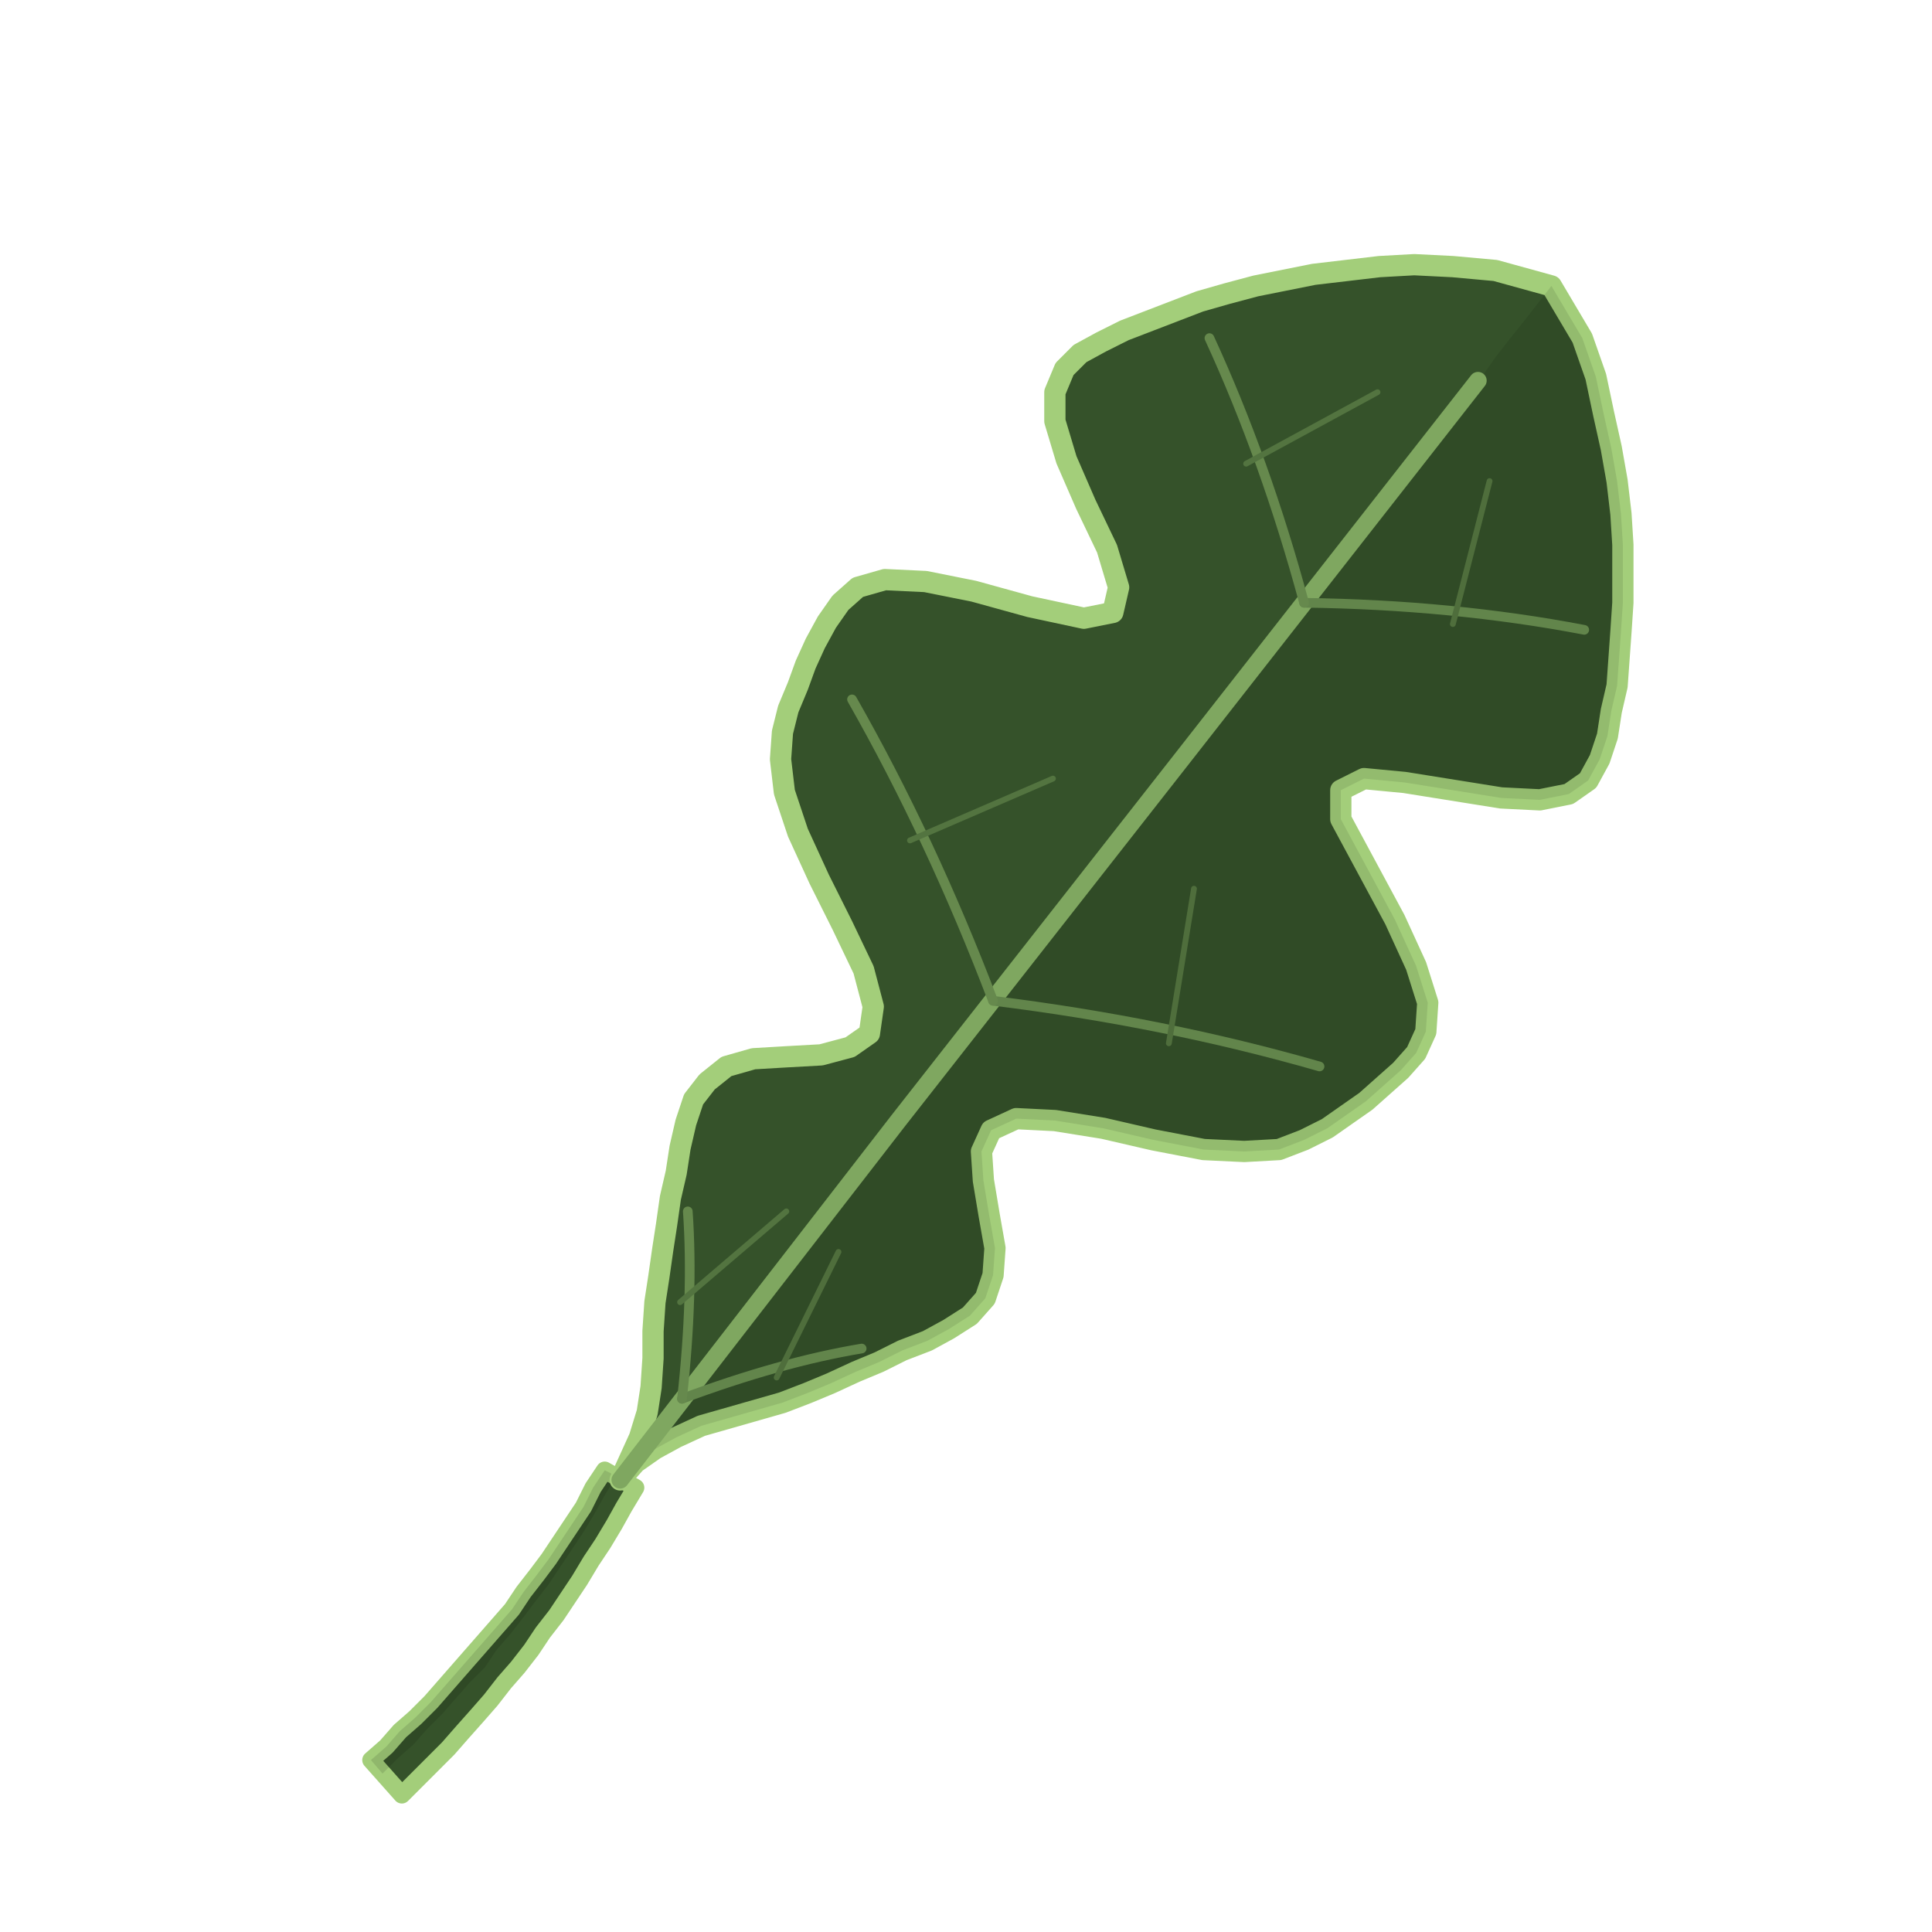
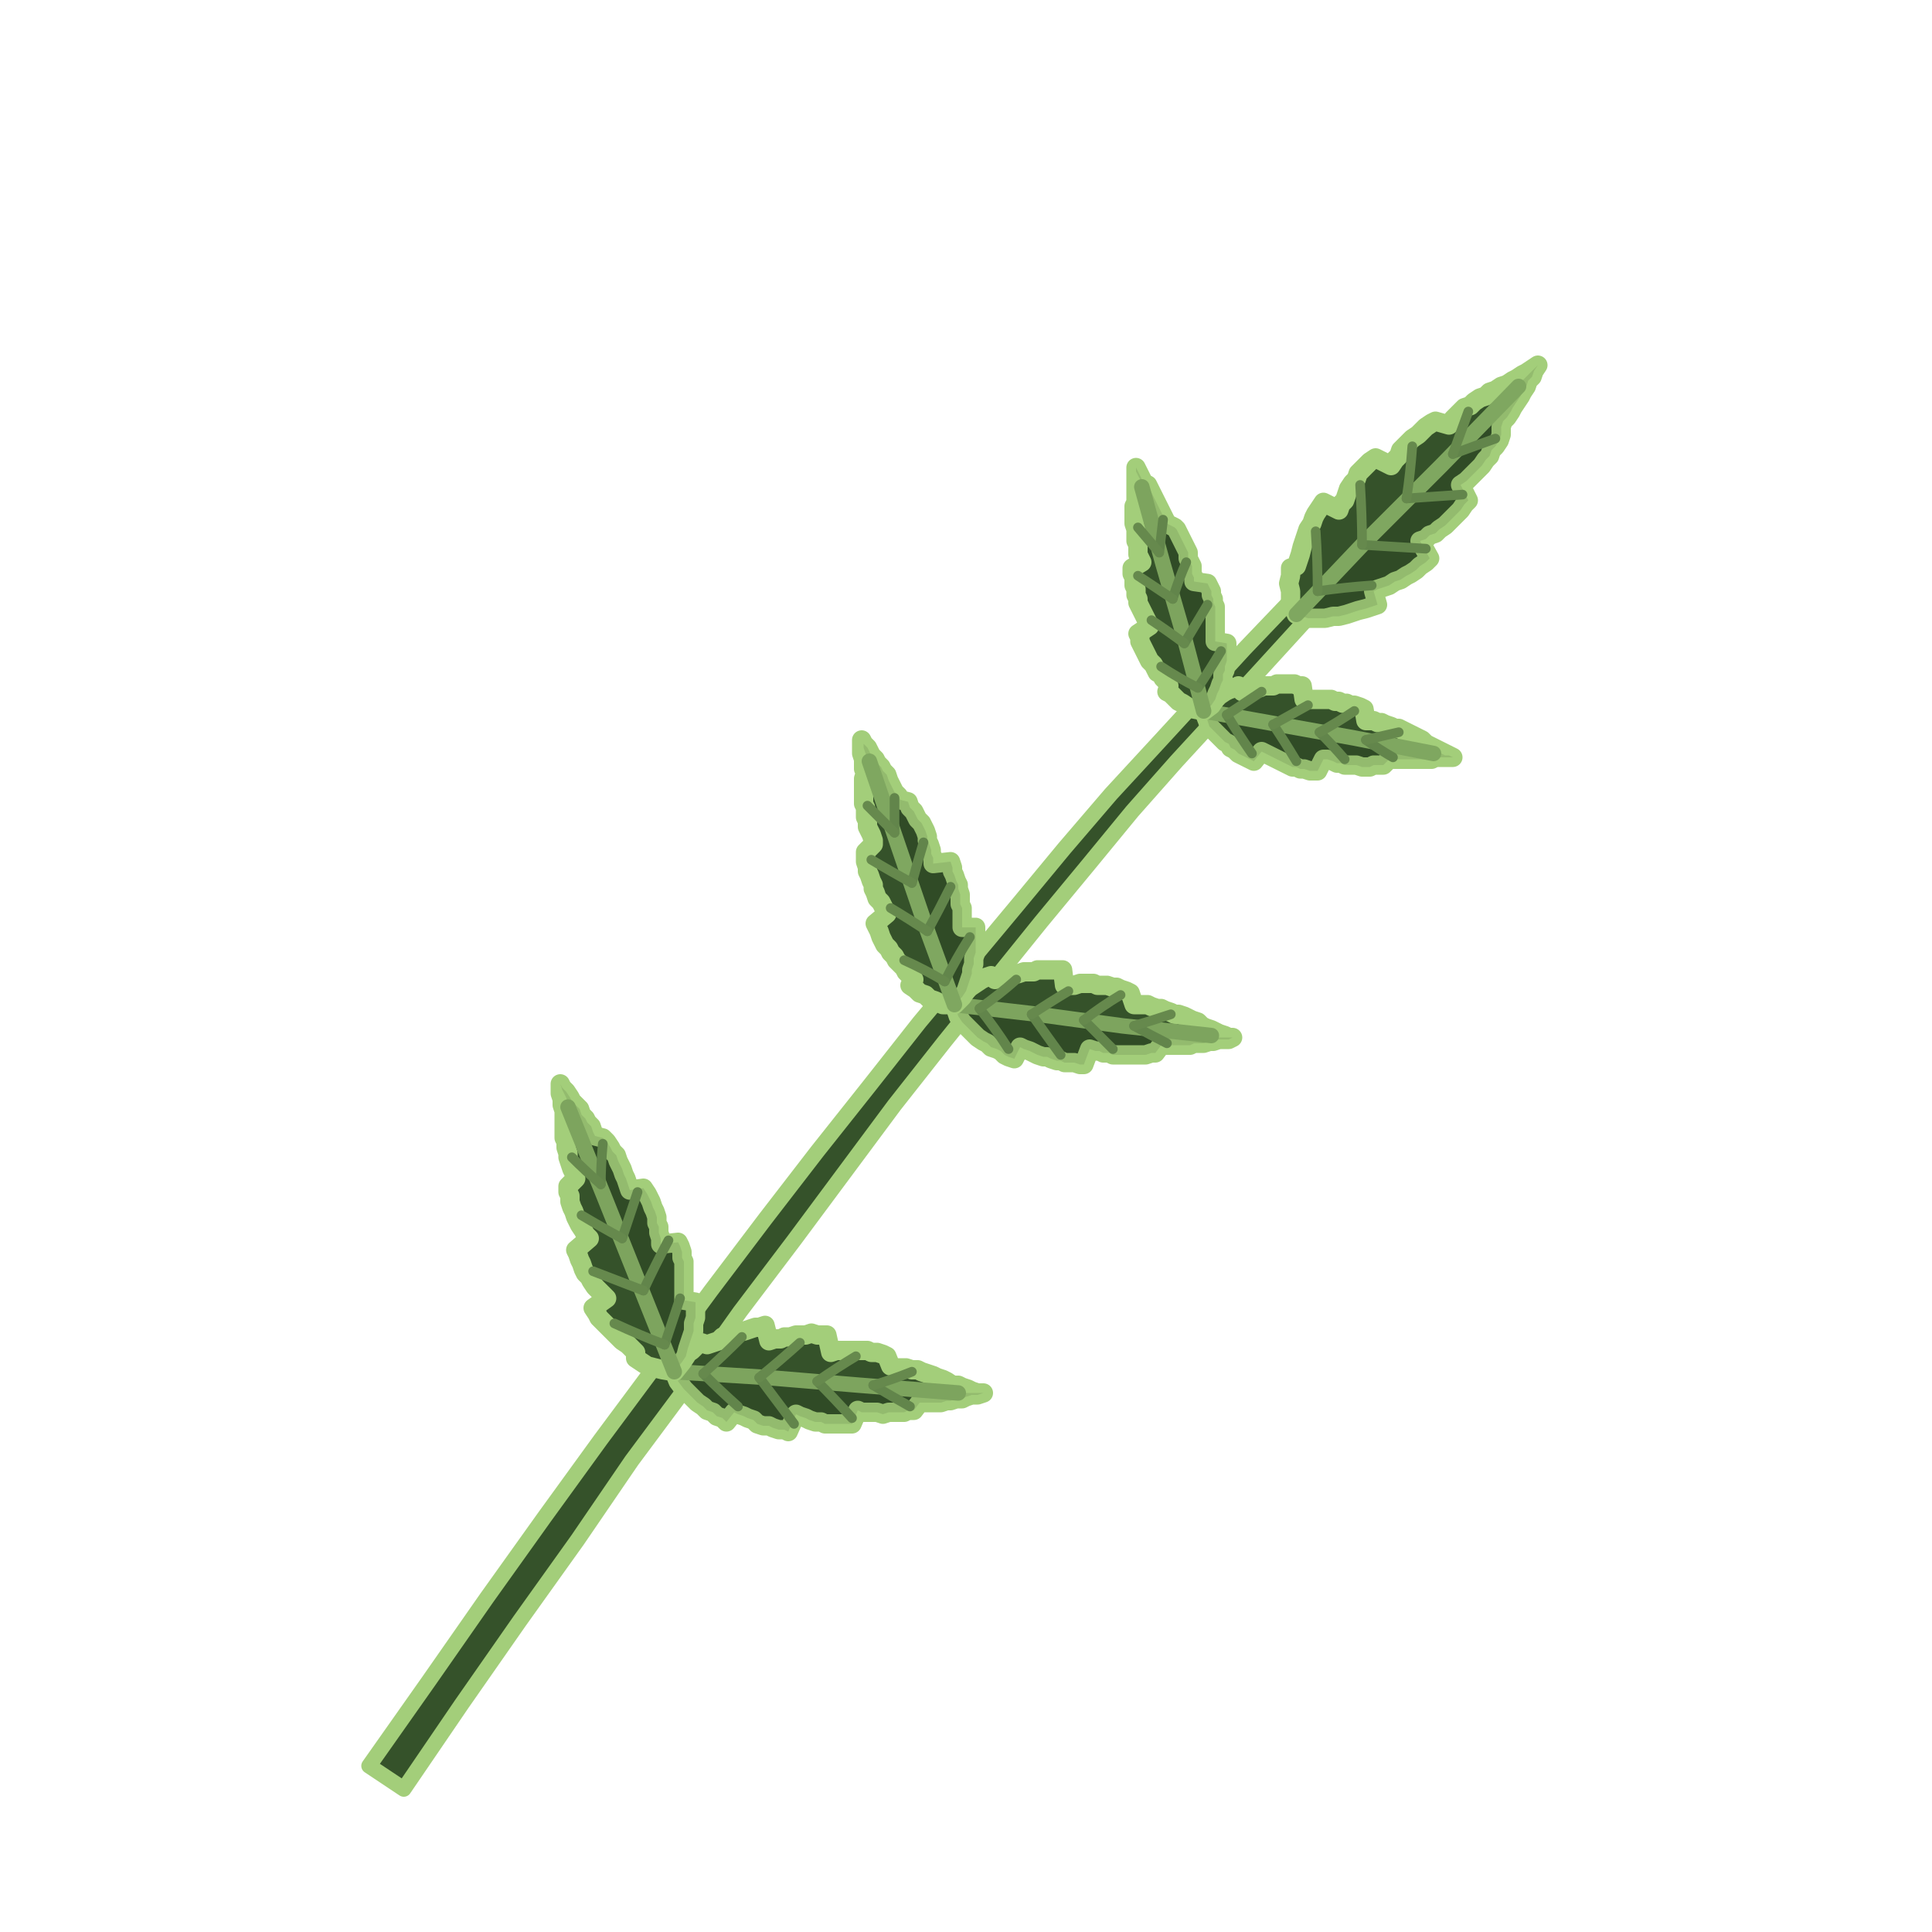
<svg xmlns="http://www.w3.org/2000/svg" width="100" height="100" viewBox="0 0 100 100">
  <g stroke-linecap="round" stroke-linejoin="round">
-     <path d="M20.8,92.9 L21.6,92.1 L22.4,91.3 L23.2,90.5 L23.9,89.7 L24.7,88.8 L25.4,88 L26.1,87.1 L26.8,86.3 L27.5,85.4 L28.1,84.5 L28.8,83.6 L29.4,82.7 L30,81.8 L30.6,80.8 L31.2,79.9 L31.8,78.9 L32.3,78 L32.9,77 L31.3,76.1 L30.7,77 L30.2,78 L29.6,78.9 L29,79.8 L28.4,80.7 L27.8,81.5 L27.1,82.4 L26.5,83.3 L25.8,84.1 L25.1,84.9 L24.4,85.7 L23.7,86.5 L23,87.3 L22.3,88.1 L21.5,88.9 L20.7,89.6 L20,90.4 L19.2,91.1 Z" fill="#35522A" stroke="#A3CE7A" stroke-width="0.9" />
-     <path d="M19.2,91.1 L20,90.4 L20.7,89.6 L21.5,88.9 L22.3,88.1 L23,87.3 L23.7,86.5 L24.4,85.7 L25.1,84.9 L25.8,84.1 L26.5,83.3 L27.1,82.4 L27.8,81.5 L28.4,80.7 L29,79.8 L29.6,78.9 L30.2,78 L30.7,77 L31.3,76.1 L31.9,76.4 L31.3,77.4 L30.8,78.3 L30.2,79.3 L29.6,80.2 L29,81.1 L28.4,82 L27.7,82.9 L27.1,83.7 L26.4,84.6 L25.7,85.4 L25.1,86.3 L24.3,87.1 L23.6,87.9 L22.9,88.7 L22.1,89.5 L21.4,90.3 L20.6,91 L19.8,91.8 Z" fill="#020A06" fill-opacity="0.12" stroke="none" />
-     <path d="M32.1,76.6 L32.9,75.7 L33.9,75 L35,74.4 L36.3,73.8 L37.7,73.4 L39.1,73 L40.5,72.6 L41.8,72.1 L43,71.6 L44.3,71 L45.5,70.5 L46.7,69.9 L48,69.4 L49.1,68.8 L50.2,68.1 L51,67.2 L51.4,66 L51.5,64.6 L51.2,62.9 L50.9,61.1 L50.8,59.6 L51.3,58.5 L52.6,57.9 L54.6,58 L57.1,58.4 L59.7,59 L62.3,59.5 L64.4,59.6 L66.2,59.5 L67.5,59 L68.7,58.4 L69.7,57.7 L70.7,57 L71.6,56.2 L72.5,55.4 L73.3,54.5 L73.8,53.4 L73.9,51.9 L73.3,50 L72.2,47.6 L70.8,45 L69.4,42.4 L69.4,40.9 L70.6,40.3 L72.7,40.5 L75.2,40.9 L77.7,41.3 L79.7,41.4 L81.2,41.1 L82.2,40.4 L82.8,39.3 L83.2,38.1 L83.4,36.8 L83.7,35.5 L83.8,34.1 L83.9,32.7 L84,31.2 L84,29.7 L84,28.2 L83.9,26.6 L83.7,24.9 L83.4,23.2 L83,21.4 L82.6,19.5 L81.9,17.5 L80.3,14.8 L80.3,14.8 L77.4,14 L75.2,13.8 L73.2,13.7 L71.4,13.8 L69.7,14 L68,14.2 L66.5,14.5 L65,14.8 L63.5,15.2 L62.1,15.6 L60.8,16.1 L59.5,16.6 L58.2,17.1 L57,17.7 L55.9,18.3 L55.1,19.1 L54.6,20.3 L54.6,21.8 L55.2,23.8 L56.2,26.1 L57.3,28.4 L57.9,30.4 L57.6,31.7 L56.1,32 L53.3,31.4 L50.4,30.6 L47.9,30.1 L45.8,30 L44.4,30.4 L43.5,31.2 L42.8,32.2 L42.2,33.3 L41.7,34.4 L41.3,35.5 L40.8,36.7 L40.5,37.9 L40.4,39.3 L40.6,41 L41.3,43.1 L42.4,45.5 L43.6,47.9 L44.7,50.2 L45.2,52.1 L45,53.5 L44,54.2 L42.5,54.6 L40.7,54.7 L39,54.8 L37.6,55.2 L36.6,56 L35.9,56.9 L35.5,58.1 L35.2,59.4 L35,60.7 L34.7,62 L34.5,63.4 L34.3,64.7 L34.1,66.1 L33.9,67.4 L33.8,68.9 L33.8,70.3 L33.7,71.8 L33.5,73.1 L33.1,74.4 L32.6,75.5 L32.1,76.6 Z" fill="#35522A" stroke="#A3CE7A" stroke-width="1.1" />
-     <path d="M32.1,76.6 L32.9,75.7 L33.9,75 L35,74.4 L36.3,73.8 L37.7,73.4 L39.1,73 L40.5,72.6 L41.8,72.1 L43,71.6 L44.3,71 L45.5,70.5 L46.7,69.9 L48,69.4 L49.1,68.8 L50.2,68.1 L51,67.2 L51.4,66 L51.5,64.6 L51.2,62.9 L50.9,61.1 L50.8,59.6 L51.3,58.5 L52.6,57.9 L54.6,58 L57.1,58.4 L59.7,59 L62.3,59.5 L64.4,59.6 L66.2,59.5 L67.5,59 L68.7,58.4 L69.7,57.7 L70.7,57 L71.6,56.2 L72.5,55.4 L73.3,54.5 L73.8,53.4 L73.9,51.9 L73.3,50 L72.2,47.6 L70.8,45 L69.4,42.4 L69.4,40.9 L70.6,40.3 L72.7,40.5 L75.2,40.9 L77.7,41.3 L79.7,41.4 L81.2,41.1 L82.2,40.4 L82.8,39.3 L83.2,38.1 L83.4,36.8 L83.7,35.5 L83.8,34.1 L83.9,32.7 L84,31.2 L84,29.7 L84,28.2 L83.9,26.6 L83.7,24.9 L83.4,23.2 L83,21.4 L82.6,19.5 L81.9,17.5 L80.3,14.8 L80.3,14.8 L79.6,15.7 L78.9,16.6 L78.1,17.6 L77.4,18.5 L76.7,19.5 L75.9,20.4 L75.2,21.3 L74.5,22.3 L73.8,23.2 L73,24.1 L72.3,25.1 L71.6,26 L70.8,26.9 L70.1,27.9 L69.4,28.8 L68.6,29.8 L67.9,30.7 L67.2,31.6 L66.4,32.6 L65.7,33.5 L65,34.4 L64.2,35.4 L63.5,36.3 L62.8,37.2 L62.1,38.2 L61.3,39.1 L60.6,40 L59.9,41 L59.1,41.9 L58.4,42.9 L57.7,43.8 L56.9,44.7 L56.2,45.7 L55.5,46.6 L54.7,47.5 L54,48.5 L53.3,49.4 L52.5,50.3 L51.8,51.3 L51.1,52.2 L50.4,53.2 L49.6,54.1 L48.9,55 L48.2,56 L47.4,56.9 L46.7,57.8 L46,58.8 L45.2,59.7 L44.5,60.6 L43.8,61.6 L43,62.5 L42.3,63.5 L41.6,64.4 L40.8,65.3 L40.1,66.3 L39.4,67.2 L38.6,68.1 L37.9,69.1 L37.2,70 L36.5,70.9 L35.7,71.9 L35,72.8 L34.3,73.7 L33.5,74.7 L32.8,75.6 L32.1,76.6 Z" fill="#020A06" fill-opacity="0.1" stroke="none" />
-     <path d="M32.1,76.6 L46.5,58 L61,39.5 L76.5,19.7" fill="none" stroke="#7FA760" stroke-width="0.9" />
-     <path d="M35.3,72.4 Q40.4,70.5 44.6,69.8" fill="none" stroke="#62854B" stroke-width="0.5" />
-     <path d="M40.2,71.3 L43.4,64.8" fill="none" stroke="#4F6E3C" stroke-width="0.3" />
-     <path d="M35.3,72.4 Q35.9,67 35.6,62.7" fill="none" stroke="#66894D" stroke-width="0.5" />
-     <path d="M35.2,67.4 L40.7,62.7" fill="none" stroke="#537440" stroke-width="0.3" />
-     <path d="M51.4,51.8 Q60.3,52.9 68.3,55.2" fill="none" stroke="#62854B" stroke-width="0.5" />
-     <path d="M60.5,54 L61.8,46" fill="none" stroke="#4F6E3C" stroke-width="0.3" />
-     <path d="M51.4,51.8 Q48.2,43.4 44.1,36.2" fill="none" stroke="#66894D" stroke-width="0.5" />
-     <path d="M47.1,43.5 L54.5,40.3" fill="none" stroke="#537440" stroke-width="0.3" />
-     <path d="M67.5,31.2 Q75.2,31.3 82,32.6" fill="none" stroke="#62854B" stroke-width="0.5" />
-     <path d="M75.2,32.3 L77.1,24.9" fill="none" stroke="#4F6E3C" stroke-width="0.3" />
-     <path d="M67.5,31.2 Q65.5,23.8 62.6,17.5" fill="none" stroke="#66894D" stroke-width="0.5" />
-     <path d="M64.5,24 L71.3,20.3" fill="none" stroke="#537440" stroke-width="0.3" />
+     <path d="M20.9,92.6 L23.9,88.2 L26.9,83.9 L29.9,79.7 L32.7,75.6 L35.6,71.7 L38.3,67.9 L41.1,64.2 L43.7,60.7 L46.3,57.2 L48.9,53.9 L51.4,50.8 L53.9,47.7 L56.3,44.8 L58.6,42 L60.9,39.4 L63.2,36.9 L65.4,34.5 L67.5,32.2 L66.6,31.3 L64.4,33.6 L62.2,36 L59.9,38.5 L57.5,41.1 L55.1,43.9 L52.7,46.8 L50.2,49.8 L47.6,52.9 L45,56.2 L42.3,59.6 L39.6,63.1 L36.8,66.8 L34,70.6 L31.1,74.5 L28.2,78.5 L25.2,82.7 L22.2,87 L19.1,91.4 Z" fill="#35522A" stroke="#A3CE7A" stroke-width="0.8" />
+     <path d="M34.9,71 L35.1,71.5 L35.4,71.9 L35.6,72.1 L35.9,72.4 L36.1,72.6 L36.4,72.8 L36.6,73 L36.9,73.1 L37.1,73.3 L37.4,73.4 L37.6,73.6 L38,73.1 L38.2,73.2 L38.5,73.3 L38.7,73.4 L39,73.5 L39.2,73.7 L39.5,73.8 L39.8,73.8 L40,73.9 L40.3,74 L40.6,74 L40.8,74.1 L41.2,73.2 L41.4,73.3 L41.7,73.4 L41.9,73.5 L42.2,73.6 L42.5,73.6 L42.7,73.7 L43,73.7 L43.3,73.7 L43.5,73.7 L43.8,73.7 L44.1,73.7 L44.4,73 L44.6,73.1 L44.9,73.1 L45.2,73.1 L45.4,73.1 L45.7,73.2 L46,73.1 L46.2,73.1 L46.5,73.1 L46.8,73.1 L47,73 L47.3,73 L47.6,72.6 L47.9,72.6 L48.1,72.6 L48.4,72.6 L48.7,72.6 L49,72.5 L49.2,72.5 L49.5,72.4 L49.8,72.4 L50,72.3 L50.3,72.2 L50.6,72.2 L50.9,72.1 L50.9,72.1 L50.6,72.1 L50.3,72 L50.1,71.9 L49.8,71.8 L49.6,71.7 L49.3,71.7 L49,71.5 L48.8,71.4 L48.5,71.3 L48.3,71.2 L48,71.1 L47.7,71 L47.5,70.9 L47.2,70.9 L46.9,70.8 L46.7,70.8 L46.4,70.8 L46.1,70.7 L45.9,70.2 L45.7,70.1 L45.4,70 L45.1,70 L44.9,69.9 L44.6,69.9 L44.3,69.9 L44.1,69.9 L43.8,69.9 L43.5,69.9 L43.3,69.9 L43,70 L42.8,69.1 L42.5,69.1 L42.3,69.1 L42,69 L41.7,69.1 L41.5,69.1 L41.2,69.1 L40.9,69.2 L40.6,69.2 L40.4,69.3 L40.1,69.3 L39.8,69.4 L39.6,68.6 L39.3,68.7 L39.1,68.7 L38.8,68.8 L38.5,68.9 L38.3,68.9 L38,69 L37.7,69.1 L37.4,69.2 L37.2,69.4 L36.9,69.5 L36.6,69.6 L36.3,69.5 L36.1,69.6 L35.8,69.9 L35.5,70.1 L35.2,70.4 L34.9,71 Z" fill="#35522A" stroke="#A3CE7A" stroke-width="1" />
+     <path d="M34.9,71 L35.1,71.5 L35.4,71.9 L35.6,72.1 L35.9,72.4 L36.1,72.6 L36.4,72.8 L36.6,73 L36.9,73.1 L37.1,73.3 L37.4,73.4 L37.6,73.6 L38,73.1 L38.2,73.2 L38.5,73.3 L38.7,73.4 L39,73.5 L39.2,73.7 L39.5,73.8 L39.8,73.8 L40,73.9 L40.3,74 L40.6,74 L40.8,74.1 L41.2,73.2 L41.4,73.3 L41.7,73.4 L41.9,73.5 L42.2,73.6 L42.5,73.6 L42.7,73.7 L43,73.7 L43.3,73.7 L43.5,73.7 L43.8,73.7 L44.1,73.7 L44.4,73 L44.6,73.1 L44.9,73.1 L45.2,73.1 L45.4,73.1 L45.7,73.2 L46,73.1 L46.2,73.1 L46.5,73.1 L46.8,73.1 L47,73 L47.3,73 L47.6,72.6 L47.9,72.6 L48.1,72.6 L48.4,72.6 L48.7,72.6 L49,72.5 L49.2,72.5 L49.5,72.4 L49.8,72.4 L50,72.3 L50.3,72.2 L50.6,72.2 L50.9,72.1 L50.9,72.1 L50.6,72.1 L50.3,72.1 L50.1,72.1 L49.8,72.1 L49.5,72 L49.3,72 L49,72 L48.7,72 L48.5,72 L48.2,72 L47.9,71.9 L47.7,71.9 L47.4,71.9 L47.1,71.9 L46.9,71.9 L46.6,71.8 L46.3,71.8 L46.1,71.8 L45.8,71.8 L45.5,71.8 L45.3,71.7 L45,71.7 L44.7,71.7 L44.5,71.7 L44.2,71.7 L43.9,71.6 L43.7,71.6 L43.4,71.6 L43.1,71.6 L42.9,71.6 L42.6,71.5 L42.3,71.5 L42.1,71.5 L41.8,71.5 L41.5,71.5 L41.3,71.4 L41,71.4 L40.8,71.4 L40.5,71.4 L40.2,71.4 L40,71.3 L39.7,71.3 L39.4,71.3 L39.2,71.3 L38.9,71.3 L38.6,71.2 L38.4,71.2 L38.1,71.2 L37.8,71.2 L37.6,71.2 L37.3,71.1 L37,71.1 L36.8,71.1 L36.5,71.1 L36.2,71.1 L36,71 L35.7,71 L35.4,71 L35.2,71 L34.9,71 Z" fill="#020A06" fill-opacity="0.1" stroke="none" />
+     <path d="M34.9,71 L39.7,71.3 L44.5,71.7 L49.6,72.1" fill="none" stroke="#7DA45E" stroke-width="0.8" />
+     <path d="M36.4,71.1 Q37.3,72 38.2,72.8" fill="none" stroke="#62854B" stroke-width="0.5" />
+     <path d="M36.4,71.1 Q37.4,70.2 38.4,69.2" fill="none" stroke="#66894D" stroke-width="0.5" />
+     <path d="M39.3,71.3 Q40.2,72.5 41.1,73.7" fill="none" stroke="#62854B" stroke-width="0.5" />
+     <path d="M39.3,71.3 Q40.4,70.4 41.4,69.5" fill="none" stroke="#66894D" stroke-width="0.5" />
+     <path d="M42.3,71.5 Q43.2,72.4 44.1,73.4" fill="none" stroke="#62854B" stroke-width="0.5" />
+     <path d="M42.3,71.5 Q43.3,70.8 44.3,70.2" fill="none" stroke="#66894D" stroke-width="0.5" />
+     <path d="M45.2,71.7 Q46.2,72.3 47.1,72.8" fill="none" stroke="#62854B" stroke-width="0.5" />
+     <path d="M45.2,71.7 Q46.2,71.4 47.2,71" fill="none" stroke="#66894D" stroke-width="0.5" />
+     <path d="M34.9,71 L35.3,70.5 L35.5,70.2 L35.6,69.8 L35.7,69.5 L35.8,69.2 L35.9,68.9 L35.9,68.5 L36,68.2 L36,67.9 L36,67.6 L36,67.4 L35.4,67.3 L35.4,67 L35.4,66.7 L35.4,66.4 L35.4,66.2 L35.4,65.9 L35.4,65.6 L35.4,65.3 L35.3,65.1 L35.3,64.8 L35.2,64.5 L35.1,64.3 L34.2,64.4 L34.2,64.1 L34.1,63.8 L34.1,63.5 L34,63.3 L34,63 L33.9,62.7 L33.8,62.5 L33.7,62.2 L33.6,62 L33.5,61.8 L33.3,61.5 L32.6,61.6 L32.5,61.3 L32.4,61 L32.3,60.8 L32.2,60.5 L32.1,60.3 L32,60.1 L31.9,59.8 L31.7,59.6 L31.6,59.4 L31.4,59.1 L31.2,58.9 L30.8,58.8 L30.7,58.6 L30.6,58.3 L30.4,58.1 L30.3,57.9 L30.1,57.7 L30,57.4 L29.8,57.2 L29.6,57 L29.5,56.8 L29.3,56.5 L29.1,56.3 L29,56.1 L29,56.1 L29,56.4 L29,56.6 L29.1,56.9 L29.1,57.2 L29.2,57.5 L29.2,57.7 L29.2,58 L29.2,58.3 L29.2,58.6 L29.2,58.9 L29.3,59.1 L29.3,59.4 L29.4,59.7 L29.4,59.9 L29.5,60.2 L29.6,60.5 L29.7,60.7 L29.8,61 L29.4,61.4 L29.4,61.7 L29.5,61.9 L29.5,62.2 L29.6,62.5 L29.7,62.7 L29.8,63 L29.9,63.2 L30,63.4 L30.2,63.7 L30.3,63.9 L30.5,64.1 L29.8,64.7 L29.9,64.9 L30,65.2 L30.1,65.4 L30.2,65.7 L30.3,65.9 L30.5,66.1 L30.6,66.3 L30.8,66.6 L31,66.8 L31.2,67 L31.4,67.2 L30.7,67.7 L30.9,68 L31,68.2 L31.2,68.4 L31.4,68.6 L31.6,68.8 L31.8,69 L32,69.2 L32.2,69.4 L32.5,69.6 L32.7,69.8 L32.9,70 L32.9,70.3 L33.2,70.5 L33.5,70.7 L33.9,70.8 L34.3,70.9 L34.9,71 Z" fill="#35522A" stroke="#A3CE7A" stroke-width="1" />
+     <path d="M34.9,71 L35.3,70.5 L35.5,70.2 L35.6,69.8 L35.7,69.5 L35.8,69.2 L35.9,68.9 L35.9,68.5 L36,68.2 L36,67.9 L36,67.6 L36,67.4 L35.4,67.3 L35.4,67 L35.4,66.7 L35.4,66.4 L35.4,66.2 L35.4,65.9 L35.4,65.6 L35.4,65.3 L35.3,65.1 L35.3,64.8 L35.2,64.5 L35.1,64.3 L34.2,64.4 L34.2,64.1 L34.1,63.8 L34.1,63.5 L34,63.3 L34,63 L33.9,62.7 L33.8,62.5 L33.7,62.2 L33.6,62 L33.5,61.8 L33.3,61.5 L32.6,61.6 L32.5,61.3 L32.4,61 L32.3,60.8 L32.2,60.5 L32.1,60.3 L32,60.1 L31.9,59.8 L31.7,59.6 L31.6,59.4 L31.4,59.1 L31.2,58.9 L30.8,58.8 L30.7,58.6 L30.6,58.3 L30.4,58.1 L30.3,57.9 L30.1,57.7 L30,57.4 L29.8,57.2 L29.6,57 L29.5,56.8 L29.3,56.5 L29.1,56.3 L29,56.1 L29,56.1 L29.1,56.4 L29.2,56.6 L29.3,56.8 L29.4,57.1 L29.5,57.3 L29.6,57.6 L29.7,57.8 L29.8,58.1 L29.9,58.3 L30,58.6 L30.1,58.8 L30.2,59.1 L30.3,59.3 L30.4,59.6 L30.5,59.8 L30.6,60.1 L30.6,60.3 L30.7,60.6 L30.8,60.8 L30.9,61.1 L31,61.3 L31.1,61.6 L31.2,61.8 L31.3,62 L31.4,62.3 L31.5,62.5 L31.6,62.8 L31.7,63 L31.8,63.3 L31.9,63.5 L32,63.8 L32.1,64 L32.2,64.3 L32.3,64.5 L32.4,64.8 L32.5,65 L32.6,65.3 L32.7,65.5 L32.8,65.8 L32.9,66 L33,66.3 L33.1,66.5 L33.2,66.8 L33.3,67 L33.4,67.2 L33.5,67.5 L33.6,67.7 L33.7,68 L33.8,68.2 L33.9,68.5 L34,68.7 L34.1,69 L34.2,69.2 L34.3,69.5 L34.4,69.7 L34.5,70 L34.6,70.2 L34.7,70.5 L34.8,70.7 L34.9,71 Z" fill="#020A06" fill-opacity="0.1" stroke="none" />
+     <path d="M34.9,71 L33.1,66.5 L31.3,62 L29.4,57.3" fill="none" stroke="#7DA45E" stroke-width="0.8" />
+     <path d="M34.4,69.6 Q34.8,68.4 35.2,67.2" fill="none" stroke="#62854B" stroke-width="0.5" />
+     <path d="M34.4,69.6 Q33.1,69.1 31.8,68.5" fill="none" stroke="#66894D" stroke-width="0.5" />
+     <path d="M33.3,66.8 Q33.9,65.5 34.6,64.2" fill="none" stroke="#62854B" stroke-width="0.5" />
+     <path d="M33.3,66.8 Q32,66.3 30.7,65.8" fill="none" stroke="#66894D" stroke-width="0.5" />
+     <path d="M32.2,64.1 Q32.6,62.9 33,61.7" fill="none" stroke="#62854B" stroke-width="0.5" />
+     <path d="M32.2,64.1 Q31.1,63.5 30.1,62.9" fill="none" stroke="#66894D" stroke-width="0.5" />
+     <path d="M31.1,61.3 Q31.1,60.3 31.2,59.2" fill="none" stroke="#62854B" stroke-width="0.5" />
+     <path d="M31.1,61.3 Q30.3,60.6 29.6,59.9" fill="none" stroke="#66894D" stroke-width="0.5" />
+     <path d="M49.4,52 L49.6,52.6 L49.8,52.9 L50,53.1 L50.2,53.3 L50.4,53.5 L50.6,53.7 L50.9,53.9 L51.1,54 L51.3,54.2 L51.6,54.3 L51.8,54.4 L52,54.6 L52.2,54.7 L52.5,54.8 L52.8,54.2 L53,54.3 L53.3,54.4 L53.5,54.5 L53.7,54.6 L54,54.7 L54.2,54.7 L54.4,54.8 L54.7,54.9 L54.9,54.9 L55.1,55 L55.4,55 L55.6,55 L55.9,55.1 L56.1,55.1 L56.4,54.3 L56.7,54.4 L56.9,54.4 L57.1,54.5 L57.4,54.5 L57.6,54.6 L57.9,54.6 L58.1,54.6 L58.4,54.6 L58.6,54.6 L58.8,54.6 L59.1,54.6 L59.3,54.6 L59.6,54.5 L59.8,54.5 L60.1,54.1 L60.4,54.1 L60.6,54.1 L60.9,54.1 L61.1,54.1 L61.4,54.1 L61.6,54.1 L61.8,54 L62.1,54 L62.3,54 L62.6,53.9 L62.8,53.9 L63.1,53.8 L63.3,53.8 L63.6,53.8 L63.8,53.7 L63.8,53.7 L63.6,53.7 L63.4,53.6 L63.1,53.5 L62.9,53.4 L62.7,53.3 L62.4,53.2 L62.2,53.1 L62,52.9 L61.7,52.8 L61.5,52.7 L61.3,52.6 L61,52.5 L60.8,52.5 L60.6,52.4 L60.3,52.3 L60.1,52.2 L59.9,52.2 L59.6,52.1 L59.4,52 L59.2,52 L58.9,52 L58.7,52 L58.5,51.4 L58.3,51.3 L58,51.2 L57.8,51.1 L57.6,51.1 L57.3,51 L57.1,51 L56.8,51 L56.6,50.9 L56.3,50.9 L56.1,50.9 L55.9,50.9 L55.6,51 L55.4,51 L55.1,51 L55,50.2 L54.7,50.2 L54.5,50.2 L54.2,50.2 L54,50.2 L53.7,50.2 L53.5,50.3 L53.2,50.3 L53,50.3 L52.7,50.4 L52.5,50.4 L52.2,50.5 L52,50.6 L51.7,50.6 L51.5,50.7 L51.3,50.5 L51,50.6 L50.8,50.7 L50.5,50.9 L50.2,51.1 L50,51.3 L49.7,51.5 L49.4,52 Z" fill="#35522A" stroke="#A3CE7A" stroke-width="1" />
+     <path d="M49.4,52 L49.6,52.6 L49.8,52.9 L50,53.1 L50.2,53.3 L50.4,53.5 L50.6,53.7 L50.9,53.9 L51.1,54 L51.3,54.2 L51.6,54.3 L51.8,54.4 L52,54.6 L52.2,54.7 L52.5,54.8 L52.8,54.2 L53,54.3 L53.3,54.4 L53.5,54.5 L53.7,54.6 L54,54.7 L54.2,54.7 L54.4,54.8 L54.7,54.9 L54.9,54.9 L55.1,55 L55.4,55 L55.6,55 L55.9,55.1 L56.1,55.1 L56.4,54.3 L56.7,54.4 L56.9,54.4 L57.1,54.5 L57.4,54.5 L57.6,54.6 L57.9,54.6 L58.1,54.6 L58.4,54.6 L58.6,54.6 L58.8,54.6 L59.1,54.6 L59.3,54.6 L59.6,54.5 L59.8,54.5 L60.1,54.1 L60.4,54.1 L60.6,54.1 L60.9,54.1 L61.1,54.1 L61.4,54.1 L61.6,54.1 L61.8,54 L62.1,54 L62.3,54 L62.6,53.9 L62.8,53.9 L63.1,53.8 L63.3,53.8 L63.6,53.8 L63.8,53.7 L63.8,53.7 L63.6,53.7 L63.4,53.7 L63.1,53.7 L62.9,53.6 L62.6,53.6 L62.4,53.6 L62.1,53.5 L61.9,53.5 L61.7,53.5 L61.4,53.5 L61.2,53.4 L60.9,53.4 L60.7,53.4 L60.5,53.3 L60.2,53.3 L60,53.3 L59.7,53.3 L59.5,53.2 L59.3,53.2 L59,53.2 L58.8,53.1 L58.5,53.1 L58.3,53.1 L58.1,53.1 L57.8,53 L57.6,53 L57.3,53 L57.1,52.9 L56.8,52.9 L56.6,52.9 L56.4,52.9 L56.1,52.8 L55.9,52.8 L55.6,52.8 L55.4,52.7 L55.2,52.7 L54.9,52.7 L54.7,52.7 L54.4,52.6 L54.2,52.6 L54,52.6 L53.7,52.5 L53.5,52.5 L53.2,52.5 L53,52.5 L52.8,52.4 L52.5,52.4 L52.3,52.4 L52,52.3 L51.8,52.3 L51.5,52.3 L51.3,52.3 L51.1,52.2 L50.8,52.2 L50.6,52.2 L50.3,52.1 L50.1,52.1 L49.9,52.1 L49.6,52.1 L49.4,52 Z" fill="#020A06" fill-opacity="0.1" stroke="none" />
+     <path d="M49.4,52 L53.7,52.5 L58.1,53.1 L62.7,53.6" fill="none" stroke="#7DA45E" stroke-width="0.8" />
+     <path d="M50.7,52.2 Q51.5,53.2 52.2,54.3" fill="none" stroke="#62854B" stroke-width="0.5" />
+     <path d="M50.7,52.2 Q51.7,51.5 52.6,50.7" fill="none" stroke="#66894D" stroke-width="0.5" />
+     <path d="M53.4,52.5 Q54.1,53.5 54.9,54.6" fill="none" stroke="#62854B" stroke-width="0.5" />
+     <path d="M53.4,52.5 Q54.3,51.9 55.3,51.3" fill="none" stroke="#66894D" stroke-width="0.5" />
+     <path d="M56.1,52.8 Q56.9,53.6 57.6,54.3" fill="none" stroke="#62854B" stroke-width="0.5" />
+     <path d="M56.1,52.8 Q57,52.1 58,51.5" fill="none" stroke="#66894D" stroke-width="0.5" />
+     <path d="M58.7,53.1 Q59.6,53.6 60.4,54" fill="none" stroke="#62854B" stroke-width="0.5" />
+     <path d="M58.7,53.1 Q59.7,52.8 60.6,52.5" fill="none" stroke="#66894D" stroke-width="0.5" />
+     <path d="M49.4,52 L49.8,51.6 L50,51.3 L50.1,51 L50.2,50.7 L50.3,50.4 L50.3,50.2 L50.4,49.9 L50.4,49.6 L50.5,49.3 L50.5,49.1 L50.5,48.8 L50.5,48.5 L50.5,48.3 L50.5,48 L49.8,48 L49.8,47.8 L49.8,47.5 L49.8,47.3 L49.8,47 L49.7,46.8 L49.7,46.5 L49.7,46.3 L49.6,46 L49.6,45.8 L49.5,45.6 L49.4,45.3 L49.3,45.1 L49.3,44.9 L49.2,44.6 L48.3,44.7 L48.3,44.4 L48.2,44.2 L48.2,44 L48.1,43.7 L48,43.5 L48,43.3 L47.9,43 L47.8,42.8 L47.7,42.6 L47.5,42.4 L47.4,42.2 L47.3,42 L47.1,41.8 L47,41.5 L46.6,41.4 L46.5,41.2 L46.3,41 L46.2,40.8 L46.1,40.6 L46,40.4 L45.9,40.1 L45.7,39.9 L45.6,39.7 L45.4,39.5 L45.3,39.3 L45.1,39.1 L45,38.9 L44.9,38.7 L44.7,38.5 L44.6,38.3 L44.6,38.3 L44.6,38.5 L44.6,38.8 L44.6,39 L44.7,39.3 L44.7,39.5 L44.7,39.8 L44.8,40 L44.7,40.3 L44.7,40.6 L44.7,40.8 L44.7,41.1 L44.7,41.3 L44.7,41.6 L44.8,41.8 L44.8,42.1 L44.8,42.3 L44.9,42.5 L44.9,42.8 L45,43 L45.1,43.2 L45.2,43.5 L45.2,43.7 L44.8,44.1 L44.8,44.4 L44.8,44.6 L44.9,44.9 L44.9,45.1 L45,45.3 L45.1,45.6 L45.2,45.8 L45.2,46 L45.3,46.2 L45.4,46.5 L45.6,46.7 L45.7,46.9 L45.8,47.1 L45.9,47.3 L45.3,47.8 L45.4,48 L45.5,48.2 L45.6,48.5 L45.7,48.7 L45.8,48.9 L46,49.1 L46.1,49.3 L46.3,49.5 L46.4,49.7 L46.6,49.9 L46.8,50.1 L46.9,50.3 L47.1,50.5 L47.3,50.7 L47.1,51 L47.4,51.2 L47.6,51.4 L47.9,51.5 L48.1,51.7 L48.4,51.8 L48.8,52 L49.4,52 Z" fill="#35522A" stroke="#A3CE7A" stroke-width="1" />
+     <path d="M49.4,52 L49.8,51.6 L50,51.3 L50.1,51 L50.2,50.7 L50.3,50.4 L50.3,50.2 L50.4,49.9 L50.4,49.6 L50.5,49.3 L50.5,49.1 L50.5,48.8 L50.5,48.5 L50.5,48.3 L50.5,48 L49.8,48 L49.8,47.8 L49.8,47.5 L49.8,47.3 L49.8,47 L49.7,46.8 L49.7,46.5 L49.7,46.3 L49.6,46 L49.6,45.8 L49.5,45.6 L49.4,45.3 L49.3,45.1 L49.3,44.9 L49.2,44.6 L48.3,44.7 L48.3,44.4 L48.2,44.2 L48.2,44 L48.1,43.7 L48,43.5 L48,43.3 L47.9,43 L47.8,42.8 L47.7,42.6 L47.5,42.4 L47.4,42.2 L47.3,42 L47.1,41.8 L47,41.5 L46.6,41.4 L46.5,41.2 L46.3,41 L46.2,40.8 L46.1,40.6 L46,40.4 L45.9,40.1 L45.7,39.9 L45.6,39.7 L45.4,39.5 L45.3,39.3 L45.1,39.1 L45,38.9 L44.9,38.7 L44.7,38.5 L44.6,38.3 L44.6,38.3 L44.7,38.5 L44.7,38.7 L44.8,39 L44.9,39.2 L45,39.4 L45.1,39.7 L45.1,39.9 L45.2,40.1 L45.3,40.3 L45.4,40.6 L45.5,40.8 L45.5,41 L45.6,41.3 L45.7,41.5 L45.8,41.7 L45.9,41.9 L45.9,42.2 L46,42.4 L46.1,42.6 L46.2,42.9 L46.3,43.1 L46.3,43.3 L46.4,43.5 L46.5,43.8 L46.6,44 L46.7,44.2 L46.7,44.5 L46.8,44.7 L46.9,44.9 L47,45.2 L47.1,45.4 L47.1,45.6 L47.2,45.8 L47.3,46.1 L47.4,46.3 L47.5,46.5 L47.5,46.8 L47.6,47 L47.7,47.2 L47.8,47.4 L47.9,47.7 L47.9,47.9 L48,48.1 L48.1,48.4 L48.2,48.6 L48.3,48.8 L48.3,49 L48.4,49.3 L48.5,49.5 L48.6,49.7 L48.7,50 L48.7,50.2 L48.8,50.4 L48.9,50.7 L49,50.9 L49.1,51.1 L49.1,51.3 L49.2,51.6 L49.3,51.8 L49.4,52 Z" fill="#020A06" fill-opacity="0.1" stroke="none" />
+     <path d="M49.4,52 L47.9,47.9 L46.5,43.8 L45,39.4" fill="none" stroke="#7FA760" stroke-width="0.8" />
+     <path d="M48.9,50.8 Q49.5,49.6 50.2,48.5" fill="none" stroke="#62854B" stroke-width="0.5" />
+     <path d="M48.9,50.8 Q47.9,50.2 46.8,49.7" fill="none" stroke="#66894D" stroke-width="0.5" />
+     <path d="M48,48.2 Q48.6,47.1 49.2,45.9" fill="none" stroke="#62854B" stroke-width="0.5" />
+     <path d="M48,48.2 Q47.1,47.6 46.1,47" fill="none" stroke="#66894D" stroke-width="0.5" />
+     <path d="M47.2,45.7 Q47.5,44.6 47.8,43.6" fill="none" stroke="#62854B" stroke-width="0.5" />
+     <path d="M47.2,45.7 Q46.1,45.1 45.1,44.5" fill="none" stroke="#66894D" stroke-width="0.5" />
+     <path d="M46.3,43.1 Q46.3,42.2 46.3,41.3" fill="none" stroke="#62854B" stroke-width="0.5" />
+     <path d="M46.3,43.1 Q45.6,42.4 44.9,41.7" fill="none" stroke="#66894D" stroke-width="0.5" />
+     <path d="M62.3,36.8 L62.5,37.3 L62.6,37.6 L62.8,37.8 L63,38 L63.2,38.2 L63.4,38.4 L63.6,38.5 L63.7,38.7 L63.9,38.8 L64.1,39 L64.3,39.1 L64.5,39.2 L64.7,39.3 L64.9,39.4 L65.3,38.9 L65.5,39 L65.7,39.1 L65.9,39.2 L66.1,39.3 L66.3,39.4 L66.5,39.5 L66.7,39.6 L66.9,39.7 L67.1,39.7 L67.3,39.8 L67.5,39.8 L67.8,39.9 L68,39.9 L68.2,39.9 L68.5,39.3 L68.7,39.3 L69,39.4 L69.2,39.5 L69.4,39.5 L69.6,39.6 L69.8,39.6 L70,39.6 L70.2,39.6 L70.5,39.7 L70.7,39.7 L70.9,39.7 L71.1,39.6 L71.4,39.6 L71.6,39.6 L71.9,39.3 L72.1,39.3 L72.3,39.3 L72.5,39.3 L72.7,39.3 L73,39.3 L73.2,39.3 L73.4,39.3 L73.6,39.3 L73.9,39.3 L74.1,39.3 L74.3,39.2 L74.5,39.2 L74.8,39.2 L75,39.2 L75.2,39.2 L75.2,39.2 L75,39.1 L74.8,39 L74.6,38.9 L74.4,38.8 L74.2,38.7 L74,38.6 L73.8,38.5 L73.6,38.3 L73.4,38.2 L73.2,38.1 L73,38 L72.8,37.9 L72.6,37.8 L72.4,37.7 L72.2,37.7 L72,37.6 L71.7,37.5 L71.5,37.4 L71.3,37.4 L71.1,37.3 L70.9,37.3 L70.7,37.3 L70.6,36.7 L70.4,36.6 L70.1,36.5 L69.9,36.5 L69.7,36.4 L69.5,36.4 L69.3,36.3 L69.1,36.3 L68.9,36.2 L68.6,36.2 L68.4,36.2 L68.2,36.2 L68,36.2 L67.8,36.2 L67.5,36.2 L67.4,35.5 L67.2,35.5 L67,35.4 L66.8,35.4 L66.6,35.4 L66.3,35.4 L66.1,35.4 L65.9,35.5 L65.7,35.5 L65.4,35.5 L65.2,35.6 L65,35.6 L64.7,35.7 L64.5,35.7 L64.3,35.8 L64.1,35.5 L63.9,35.6 L63.6,35.7 L63.4,35.8 L63.1,36 L62.9,36.2 L62.6,36.4 L62.3,36.8 Z" fill="#35522A" stroke="#A3CE7A" stroke-width="1" />
+     <path d="M62.3,36.8 L62.5,37.3 L62.6,37.6 L62.8,37.8 L63,38 L63.2,38.2 L63.4,38.4 L63.6,38.5 L63.7,38.7 L63.9,38.8 L64.1,39 L64.3,39.1 L64.5,39.2 L64.7,39.3 L64.9,39.4 L65.3,38.9 L65.5,39 L65.7,39.1 L65.9,39.2 L66.1,39.3 L66.3,39.4 L66.5,39.5 L66.7,39.6 L66.9,39.7 L67.1,39.7 L67.3,39.8 L67.5,39.8 L67.8,39.9 L68,39.9 L68.2,39.9 L68.5,39.3 L68.7,39.3 L69,39.4 L69.2,39.5 L69.4,39.5 L69.6,39.6 L69.8,39.6 L70,39.6 L70.2,39.6 L70.5,39.7 L70.7,39.7 L70.9,39.7 L71.1,39.6 L71.4,39.6 L71.6,39.6 L71.9,39.3 L72.1,39.3 L72.3,39.3 L72.5,39.3 L72.7,39.3 L73,39.3 L73.2,39.3 L73.4,39.3 L73.6,39.3 L73.9,39.3 L74.1,39.3 L74.3,39.2 L74.5,39.2 L74.8,39.2 L75,39.2 L75.2,39.2 L75.2,39.2 L75,39.1 L74.8,39.1 L74.6,39 L74.4,39 L74.1,39 L73.9,38.9 L73.7,38.9 L73.5,38.8 L73.3,38.8 L73.1,38.8 L72.9,38.7 L72.6,38.7 L72.4,38.7 L72.2,38.6 L72,38.6 L71.8,38.5 L71.6,38.5 L71.4,38.5 L71.1,38.4 L70.9,38.4 L70.7,38.3 L70.5,38.3 L70.3,38.3 L70.1,38.2 L69.8,38.2 L69.6,38.1 L69.4,38.1 L69.2,38.1 L69,38 L68.8,38 L68.6,37.9 L68.3,37.9 L68.1,37.9 L67.9,37.8 L67.7,37.8 L67.5,37.8 L67.3,37.7 L67,37.7 L66.8,37.6 L66.6,37.6 L66.4,37.6 L66.2,37.5 L66,37.5 L65.8,37.4 L65.5,37.4 L65.3,37.4 L65.1,37.3 L64.9,37.3 L64.7,37.2 L64.5,37.2 L64.3,37.2 L64,37.1 L63.8,37.1 L63.6,37 L63.4,37 L63.2,37 L63,36.9 L62.7,36.9 L62.5,36.8 L62.3,36.8 Z" fill="#020A06" fill-opacity="0.1" stroke="none" />
+     <path d="M62.3,36.8 L66.2,37.5 L70.1,38.2 L74.2,39" fill="none" stroke="#7FA760" stroke-width="0.8" />
+     <path d="M63.5,37 Q64.1,38 64.8,39" fill="none" stroke="#62854B" stroke-width="0.5" />
+     <path d="M63.5,37 Q64.4,36.4 65.3,35.8" fill="none" stroke="#66894D" stroke-width="0.5" />
+     <path d="M65.9,37.5 Q66.5,38.4 67.1,39.4" fill="none" stroke="#62854B" stroke-width="0.5" />
+     <path d="M65.9,37.5 Q66.8,37 67.7,36.5" fill="none" stroke="#66894D" stroke-width="0.5" />
+     <path d="M68.3,37.9 Q69,38.6 69.6,39.3" fill="none" stroke="#62854B" stroke-width="0.5" />
+     <path d="M68.3,37.9 Q69.2,37.4 70.1,36.8" fill="none" stroke="#66894D" stroke-width="0.5" />
+     <path d="M70.7,38.3 Q71.4,38.8 72.1,39.2" fill="none" stroke="#62854B" stroke-width="0.5" />
+     <path d="M70.7,38.3 Q71.5,38.1 72.4,37.9" fill="none" stroke="#66894D" stroke-width="0.5" />
+     <path d="M62.3,36.8 L62.7,36.5 L62.9,36.2 L63,35.9 L63.1,35.7 L63.2,35.4 L63.3,35.2 L63.3,34.9 L63.4,34.7 L63.4,34.5 L63.5,34.2 L63.5,34 L63.5,33.7 L63.5,33.5 L63.5,33.3 L62.9,33.2 L62.9,33 L62.9,32.8 L62.9,32.5 L62.9,32.3 L62.9,32.1 L62.9,31.9 L62.9,31.6 L62.9,31.4 L62.8,31.2 L62.8,31 L62.7,30.8 L62.7,30.6 L62.6,30.4 L62.5,30.2 L61.8,30.1 L61.8,29.9 L61.7,29.7 L61.7,29.5 L61.7,29.3 L61.6,29.1 L61.5,28.9 L61.5,28.6 L61.4,28.4 L61.3,28.2 L61.2,28 L61.1,27.8 L61,27.6 L60.9,27.4 L60.8,27.3 L60.4,27.1 L60.3,26.9 L60.2,26.7 L60.1,26.5 L60,26.3 L59.9,26.1 L59.8,25.9 L59.7,25.7 L59.6,25.5 L59.5,25.3 L59.4,25.1 L59.2,25 L59.1,24.8 L59,24.6 L58.9,24.4 L58.8,24.2 L58.8,24.2 L58.8,24.4 L58.8,24.6 L58.8,24.9 L58.8,25.1 L58.8,25.3 L58.8,25.5 L58.8,25.7 L58.8,26 L58.7,26.2 L58.7,26.5 L58.7,26.7 L58.7,26.9 L58.7,27.1 L58.8,27.4 L58.8,27.6 L58.8,27.8 L58.8,28 L58.9,28.2 L58.9,28.5 L58.9,28.7 L59,28.9 L59.1,29.1 L58.6,29.4 L58.6,29.7 L58.7,29.9 L58.7,30.1 L58.7,30.3 L58.8,30.5 L58.8,30.8 L58.9,31 L58.9,31.2 L59,31.4 L59.1,31.6 L59.2,31.8 L59.3,32 L59.4,32.2 L59.5,32.4 L58.9,32.8 L59,33 L59,33.2 L59.1,33.4 L59.2,33.6 L59.3,33.8 L59.4,34 L59.5,34.2 L59.7,34.4 L59.8,34.6 L59.9,34.8 L60.1,34.9 L60.2,35.1 L60.4,35.3 L60.5,35.5 L60.4,35.8 L60.6,35.9 L60.8,36.1 L61,36.3 L61.2,36.4 L61.5,36.6 L61.8,36.7 L62.3,36.8 Z" fill="#35522A" stroke="#A3CE7A" stroke-width="1" />
+     <path d="M62.3,36.8 L62.7,36.5 L62.9,36.2 L63,35.9 L63.1,35.7 L63.2,35.4 L63.3,35.2 L63.3,34.9 L63.4,34.7 L63.4,34.5 L63.5,34.2 L63.5,34 L63.5,33.7 L63.5,33.5 L63.5,33.3 L62.9,33.2 L62.9,33 L62.9,32.8 L62.9,32.5 L62.9,32.3 L62.9,32.1 L62.9,31.9 L62.9,31.6 L62.9,31.4 L62.8,31.2 L62.8,31 L62.7,30.8 L62.7,30.6 L62.6,30.4 L62.5,30.2 L61.8,30.1 L61.8,29.9 L61.7,29.7 L61.7,29.5 L61.7,29.3 L61.6,29.1 L61.5,28.9 L61.5,28.6 L61.4,28.4 L61.3,28.2 L61.2,28 L61.1,27.8 L61,27.6 L60.9,27.4 L60.8,27.3 L60.4,27.1 L60.3,26.9 L60.2,26.7 L60.1,26.5 L60,26.3 L59.9,26.1 L59.8,25.9 L59.7,25.7 L59.6,25.5 L59.5,25.3 L59.4,25.1 L59.2,25 L59.1,24.8 L59,24.6 L58.9,24.4 L58.8,24.2 L58.8,24.2 L58.8,24.4 L58.9,24.6 L59,24.8 L59,25 L59.1,25.2 L59.1,25.4 L59.2,25.6 L59.2,25.9 L59.3,26.1 L59.4,26.3 L59.4,26.5 L59.5,26.7 L59.5,26.9 L59.6,27.1 L59.7,27.3 L59.7,27.5 L59.8,27.8 L59.8,28 L59.9,28.2 L60,28.4 L60,28.6 L60.1,28.8 L60.1,29 L60.2,29.2 L60.3,29.4 L60.3,29.6 L60.4,29.9 L60.4,30.1 L60.5,30.3 L60.5,30.5 L60.6,30.7 L60.7,30.9 L60.7,31.1 L60.8,31.3 L60.8,31.5 L60.9,31.8 L61,32 L61,32.2 L61.1,32.4 L61.1,32.6 L61.2,32.8 L61.3,33 L61.3,33.2 L61.4,33.4 L61.4,33.7 L61.5,33.9 L61.5,34.1 L61.6,34.3 L61.7,34.5 L61.7,34.7 L61.8,34.9 L61.8,35.1 L61.9,35.3 L62,35.5 L62,35.8 L62.1,36 L62.1,36.2 L62.2,36.4 L62.3,36.6 L62.3,36.8 Z" fill="#020A06" fill-opacity="0.1" stroke="none" />
+     <path d="M62.3,36.8 L61.3,33 L60.2,29.2 L59.1,25.2" fill="none" stroke="#7DA45E" stroke-width="0.8" />
+     <path d="M62,35.6 Q62.6,34.7 63.2,33.7" fill="none" stroke="#62854B" stroke-width="0.5" />
+     <path d="M62,35.6 Q61,35.1 60.1,34.5" fill="none" stroke="#66894D" stroke-width="0.5" />
+     <path d="M61.3,33.3 Q61.9,32.3 62.5,31.3" fill="none" stroke="#62854B" stroke-width="0.5" />
+     <path d="M61.3,33.3 Q60.5,32.7 59.6,32.1" fill="none" stroke="#66894D" stroke-width="0.5" />
+     <path d="M60.7,31 Q61,30 61.4,29.1" fill="none" stroke="#62854B" stroke-width="0.5" />
+     <path d="M60.7,31 Q59.8,30.4 58.9,29.8" fill="none" stroke="#66894D" stroke-width="0.5" />
+     <path d="M60,28.6 Q60.1,27.8 60.2,26.9" fill="none" stroke="#62854B" stroke-width="0.5" />
+     <path d="M60,28.6 Q59.5,28 58.9,27.3" fill="none" stroke="#66894D" stroke-width="0.5" />
+     <path d="M67.1,31.8 L67.7,32 L68.2,32 L68.6,32 L69,31.9 L69.3,31.9 L69.7,31.8 L70,31.7 L70.3,31.6 L70.7,31.5 L71,31.4 L71.3,31.3 L71.1,30.6 L71.3,30.5 L71.6,30.4 L71.9,30.3 L72.2,30.1 L72.5,30 L72.8,29.8 L73,29.7 L73.3,29.5 L73.5,29.3 L73.8,29.1 L74,28.9 L73.5,28 L73.8,27.9 L74,27.7 L74.3,27.6 L74.5,27.4 L74.8,27.2 L75,27 L75.2,26.8 L75.4,26.6 L75.6,26.4 L75.8,26.1 L76,25.9 L75.6,25.1 L75.9,24.9 L76.1,24.7 L76.3,24.5 L76.5,24.3 L76.7,24.1 L76.9,23.8 L77.1,23.6 L77.2,23.3 L77.4,23.1 L77.6,22.8 L77.7,22.5 L77.7,22.1 L77.8,21.8 L78,21.6 L78.2,21.3 L78.3,21.1 L78.5,20.8 L78.7,20.5 L78.8,20.3 L79,20 L79.1,19.7 L79.3,19.5 L79.4,19.2 L79.6,18.9 L79.6,18.9 L79.3,19.1 L79,19.3 L78.8,19.4 L78.5,19.6 L78.3,19.7 L78,19.9 L77.7,20 L77.4,20.2 L77.1,20.3 L76.9,20.5 L76.6,20.6 L76.3,20.8 L76.1,21 L75.8,21.1 L75.6,21.3 L75.4,21.5 L75.2,21.7 L75,22 L74.3,21.8 L74.1,21.9 L73.8,22.1 L73.6,22.3 L73.4,22.5 L73.1,22.7 L72.9,22.9 L72.7,23.1 L72.5,23.3 L72.4,23.6 L72.2,23.8 L72,24.1 L71.2,23.7 L70.9,23.9 L70.7,24.1 L70.5,24.3 L70.3,24.5 L70.2,24.8 L70,25 L69.8,25.3 L69.7,25.6 L69.6,25.9 L69.4,26.1 L69.3,26.4 L68.5,26 L68.3,26.3 L68.1,26.6 L68,26.8 L67.9,27.1 L67.7,27.4 L67.6,27.7 L67.5,28 L67.4,28.3 L67.3,28.7 L67.2,29 L67.1,29.3 L66.8,29.4 L66.8,29.8 L66.7,30.2 L66.8,30.6 L66.8,31.1 L67.1,31.8 Z" fill="#35522A" stroke="#A3CE7A" stroke-width="1" />
+     <path d="M67.1,31.8 L67.7,32 L68.2,32 L68.6,32 L69,31.9 L69.3,31.9 L69.7,31.8 L70,31.7 L70.3,31.6 L70.7,31.5 L71,31.4 L71.3,31.3 L71.1,30.6 L71.3,30.5 L71.6,30.4 L71.9,30.3 L72.2,30.1 L72.5,30 L72.8,29.8 L73,29.7 L73.3,29.5 L73.5,29.3 L73.8,29.1 L74,28.9 L73.5,28 L73.8,27.9 L74,27.7 L74.3,27.6 L74.5,27.4 L74.8,27.2 L75,27 L75.2,26.8 L75.4,26.6 L75.6,26.4 L75.8,26.1 L76,25.9 L75.6,25.1 L75.9,24.9 L76.1,24.7 L76.3,24.5 L76.5,24.3 L76.7,24.1 L76.9,23.8 L77.1,23.6 L77.2,23.3 L77.4,23.1 L77.6,22.8 L77.7,22.5 L77.7,22.1 L77.8,21.8 L78,21.6 L78.2,21.3 L78.3,21.1 L78.5,20.8 L78.7,20.5 L78.8,20.3 L79,20 L79.1,19.7 L79.3,19.5 L79.4,19.2 L79.6,18.9 L79.6,18.9 L79.4,19.1 L79.1,19.4 L78.9,19.6 L78.7,19.8 L78.5,20 L78.3,20.2 L78.1,20.4 L77.9,20.6 L77.7,20.9 L77.5,21.1 L77.3,21.3 L77.1,21.5 L76.9,21.7 L76.6,21.9 L76.4,22.1 L76.2,22.3 L76,22.6 L75.8,22.8 L75.6,23 L75.4,23.2 L75.2,23.4 L75,23.6 L74.8,23.8 L74.6,24.1 L74.4,24.3 L74.1,24.5 L73.9,24.7 L73.7,24.9 L73.5,25.1 L73.3,25.3 L73.1,25.6 L72.9,25.8 L72.7,26 L72.5,26.2 L72.3,26.4 L72.1,26.6 L71.9,26.8 L71.6,27.1 L71.4,27.3 L71.2,27.5 L71,27.7 L70.8,27.9 L70.6,28.1 L70.4,28.3 L70.2,28.6 L70,28.8 L69.8,29 L69.6,29.2 L69.4,29.4 L69.1,29.6 L68.9,29.8 L68.7,30.1 L68.5,30.3 L68.3,30.5 L68.1,30.7 L67.9,30.9 L67.7,31.1 L67.5,31.3 L67.3,31.6 L67.1,31.8 Z" fill="#020A06" fill-opacity="0.1" stroke="none" />
+     <path d="M67.1,31.8 L70.8,27.9 L74.6,24.1 L78.6,20" fill="none" stroke="#7FA760" stroke-width="0.8" />
+     <path d="M68.2,30.6 Q69.6,30.4 71,30.3" fill="none" stroke="#62854B" stroke-width="0.5" />
+     <path d="M68.2,30.6 Q68.2,29 68.1,27.5" fill="none" stroke="#66894D" stroke-width="0.5" />
+     <path d="M70.5,28.2 Q72.2,28.3 73.8,28.4" fill="none" stroke="#62854B" stroke-width="0.5" />
+     <path d="M70.5,28.2 Q70.5,26.7 70.4,25.1" fill="none" stroke="#66894D" stroke-width="0.5" />
+     <path d="M72.8,25.8 Q74.3,25.7 75.7,25.6" fill="none" stroke="#62854B" stroke-width="0.5" />
+     <path d="M72.8,25.8 Q73,24.5 73.1,23.1" fill="none" stroke="#66894D" stroke-width="0.5" />
+     <path d="M75.2,23.5 Q76.3,23.1 77.4,22.7" fill="none" stroke="#62854B" stroke-width="0.5" />
+     <path d="M75.2,23.5 Q75.6,22.4 76,21.3" fill="none" stroke="#66894D" stroke-width="0.5" />
  </g>
</svg>
